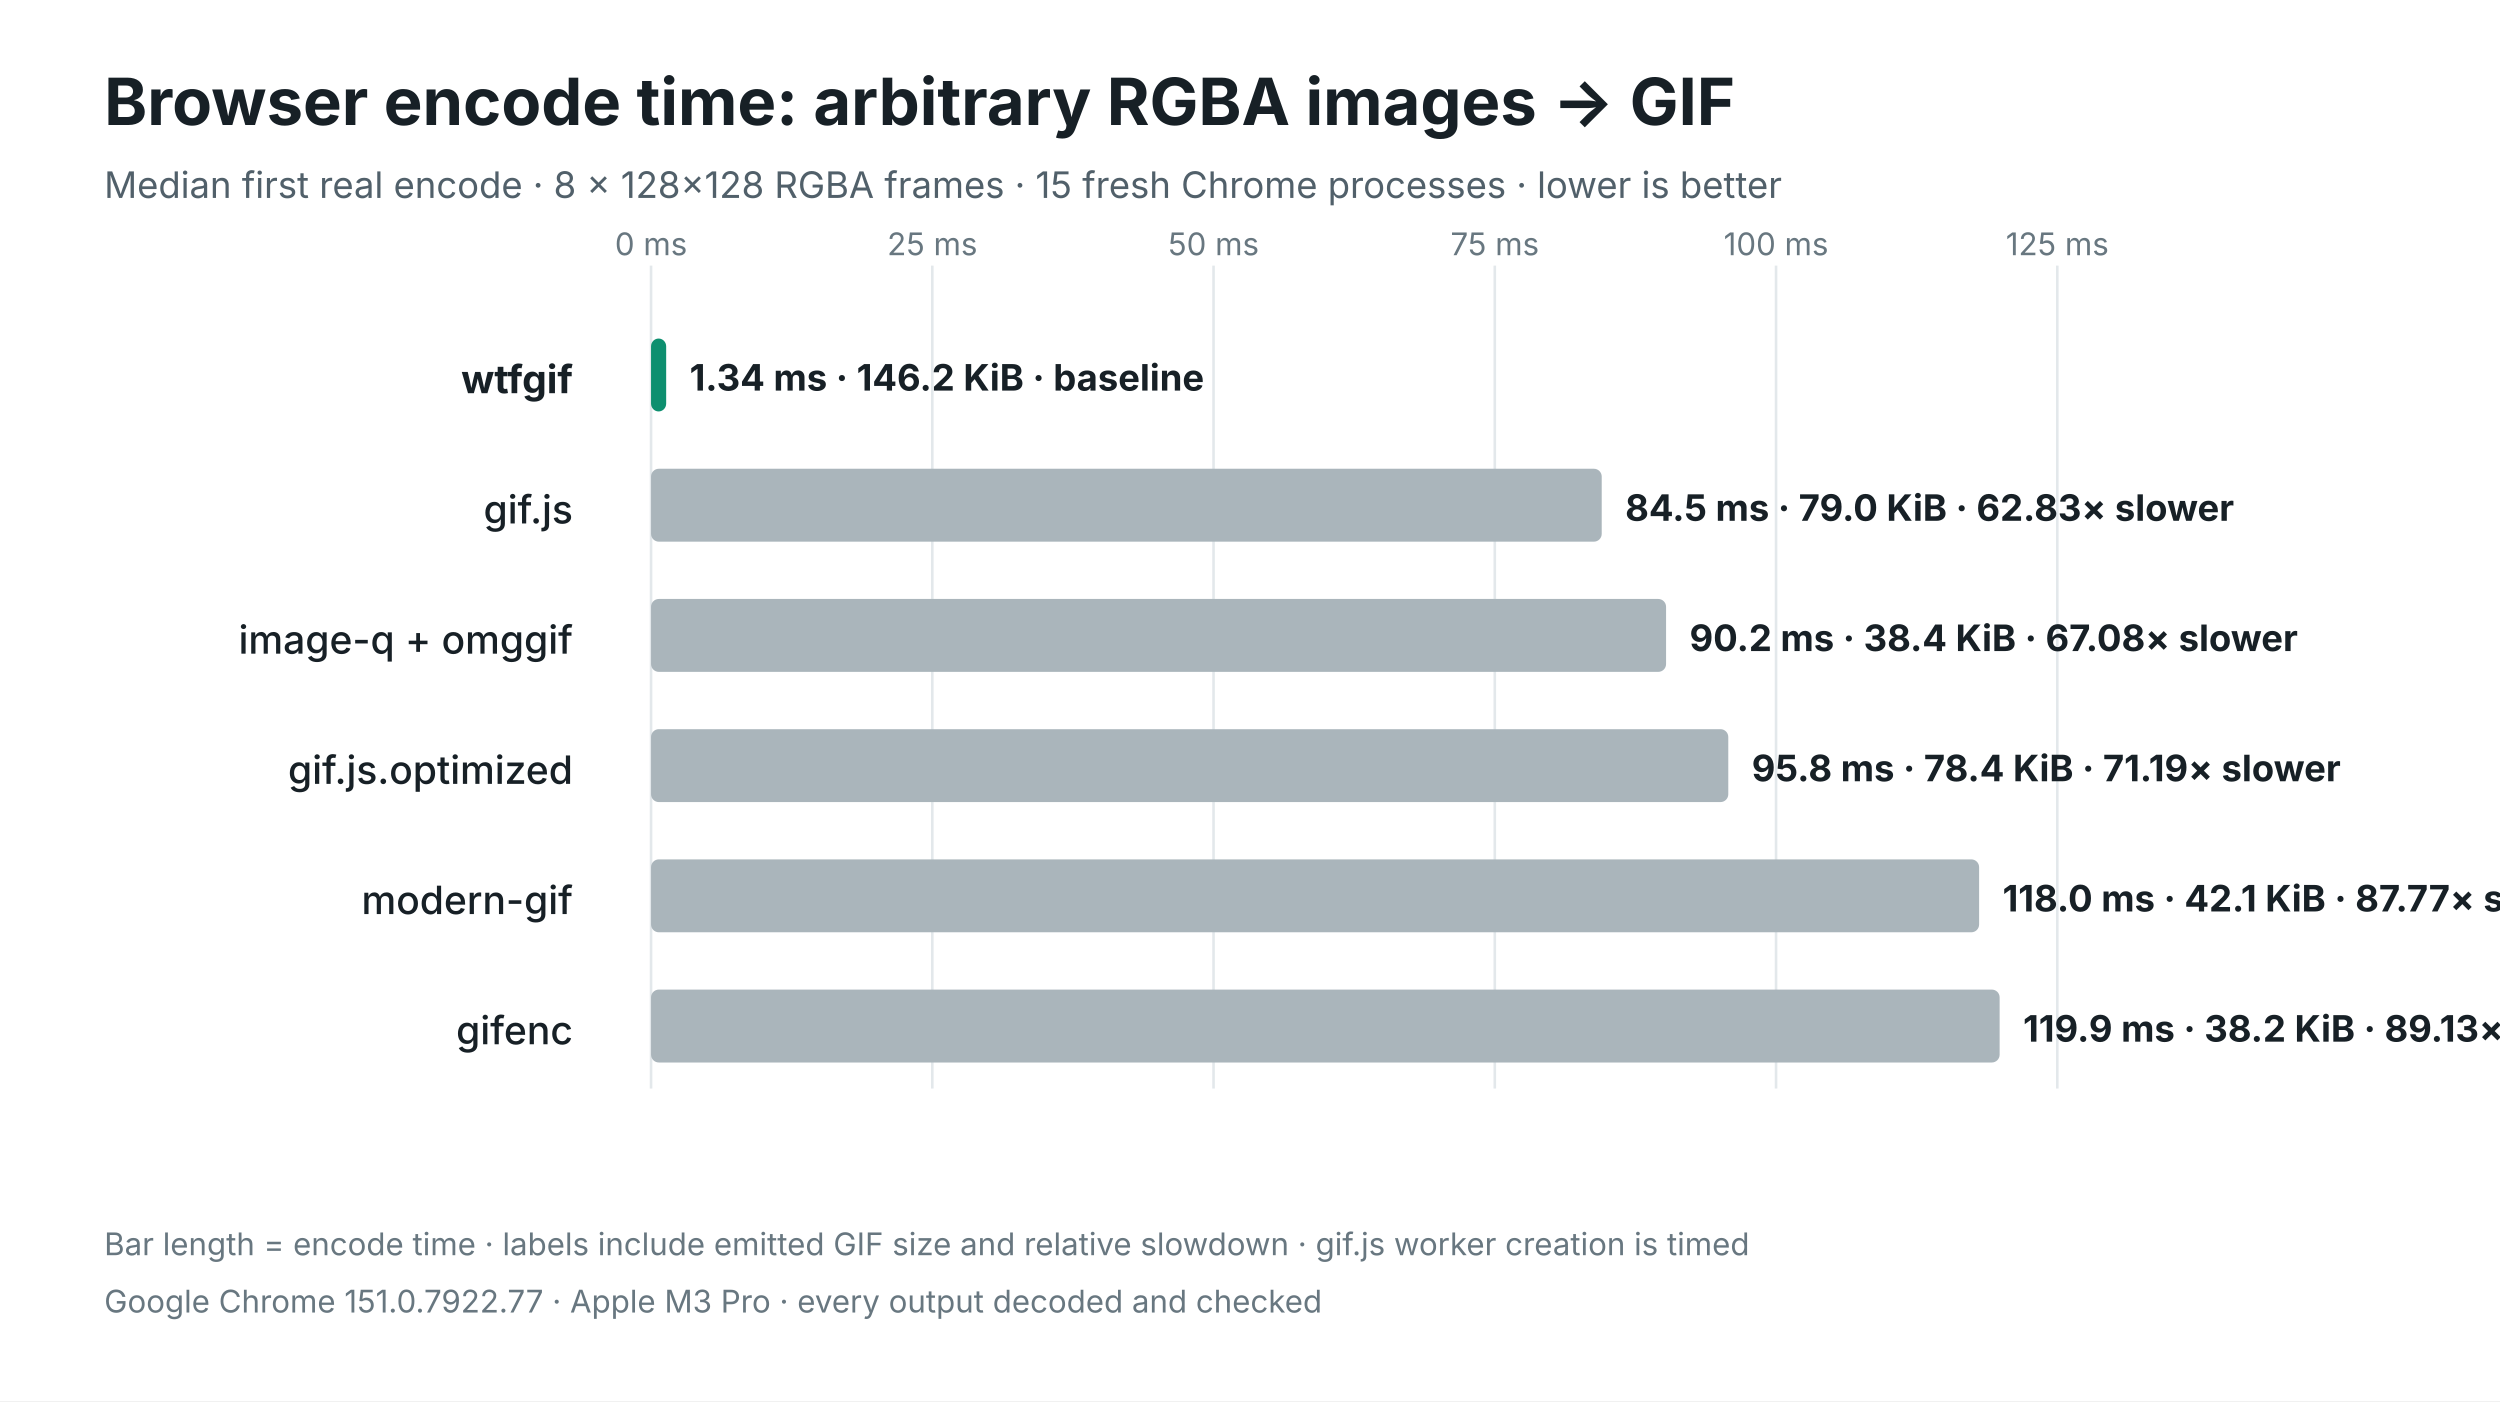
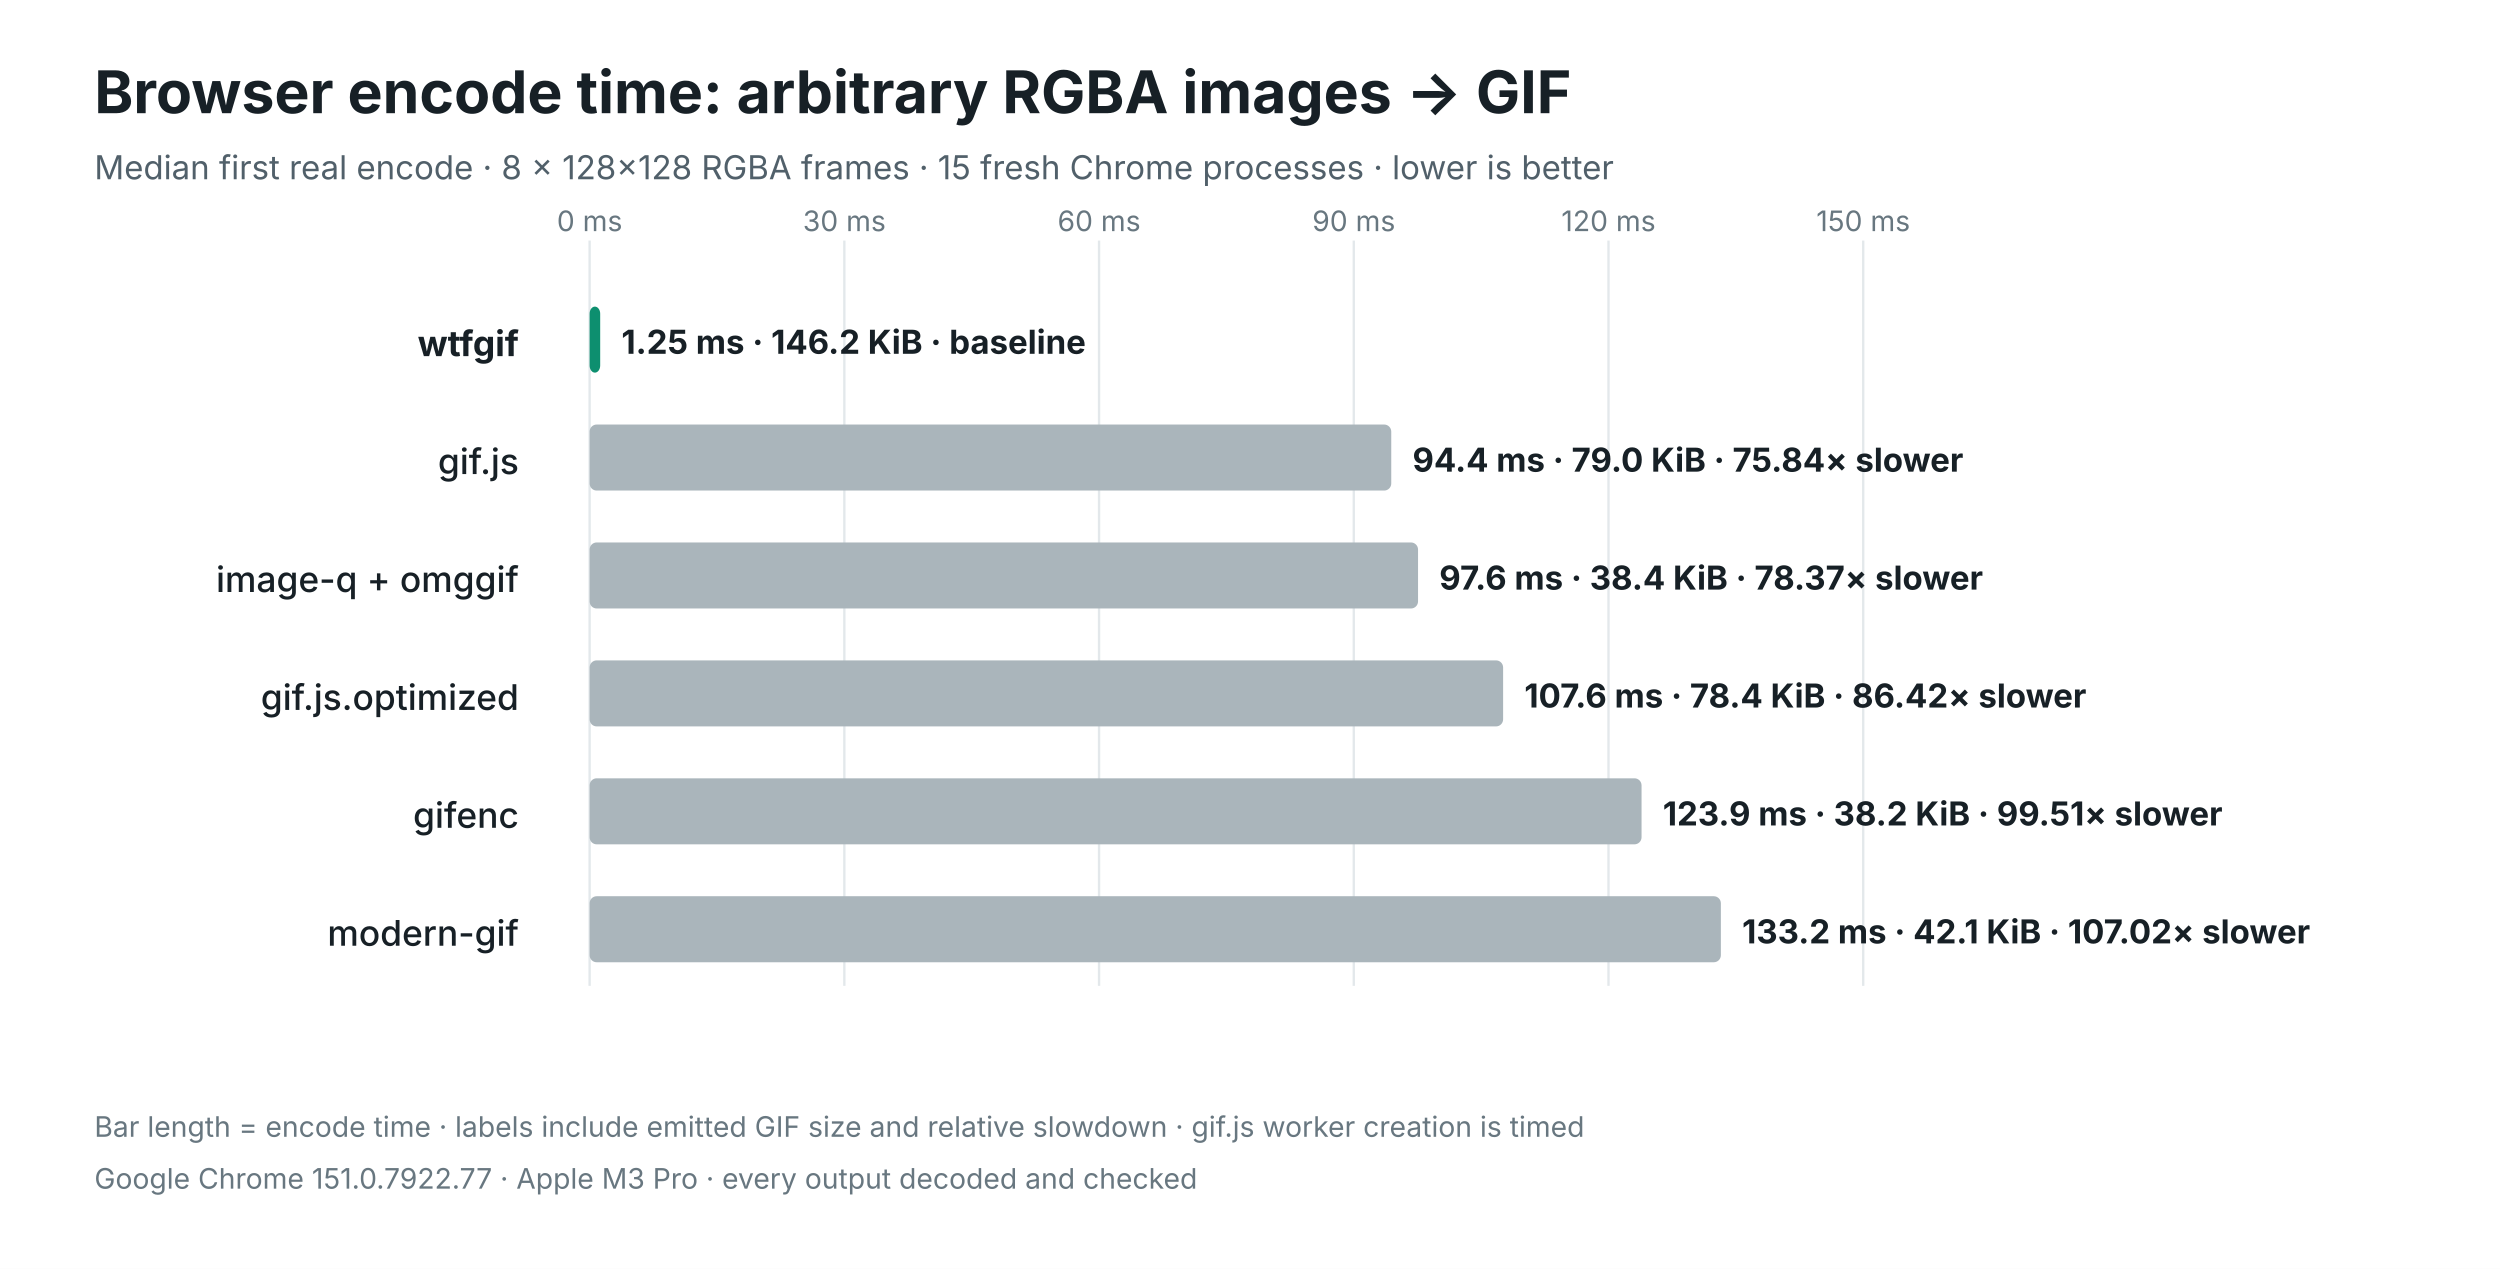
- <svg xmlns="http://www.w3.org/2000/svg" width="960" height="538" viewBox="0 0 960 538" role="img" aria-labelledby="title desc">
+ <svg xmlns="http://www.w3.org/2000/svg" width="1060" height="538" viewBox="0 0 1060 538" role="img" aria-labelledby="title desc">
  <rect width="100%" height="100%" fill="#ffffff" />
  <g font-family="ui-sans-serif, -apple-system, BlinkMacSystemFont, Segoe UI, sans-serif" fill="#172026">
    <text x="40" y="48" font-size="25" font-weight="700">Browser encode time: arbitrary RGBA images → GIF</text>
    <text x="40" y="76" font-size="14" fill="#51606a">Median first real encode · 8 × 128×128 RGBA frames · 15 fresh Chrome processes · lower is better</text>
    <line x1="250" y1="102" x2="250" y2="418" stroke="#e3e8eb" stroke-width="1" />
    <text x="250" y="98" text-anchor="middle" font-size="12" fill="#687780">0 ms</text>
    <line x1="358" y1="102" x2="358" y2="418" stroke="#e3e8eb" stroke-width="1" />
-     <text x="358" y="98" text-anchor="middle" font-size="12" fill="#687780">25 ms</text>
+     <text x="358" y="98" text-anchor="middle" font-size="12" fill="#687780">30 ms</text>
    <line x1="466" y1="102" x2="466" y2="418" stroke="#e3e8eb" stroke-width="1" />
-     <text x="466" y="98" text-anchor="middle" font-size="12" fill="#687780">50 ms</text>
+     <text x="466" y="98" text-anchor="middle" font-size="12" fill="#687780">60 ms</text>
    <line x1="574" y1="102" x2="574" y2="418" stroke="#e3e8eb" stroke-width="1" />
-     <text x="574" y="98" text-anchor="middle" font-size="12" fill="#687780">75 ms</text>
+     <text x="574" y="98" text-anchor="middle" font-size="12" fill="#687780">90 ms</text>
    <line x1="682" y1="102" x2="682" y2="418" stroke="#e3e8eb" stroke-width="1" />
-     <text x="682" y="98" text-anchor="middle" font-size="12" fill="#687780">100 ms</text>
+     <text x="682" y="98" text-anchor="middle" font-size="12" fill="#687780">120 ms</text>
    <line x1="790" y1="102" x2="790" y2="418" stroke="#e3e8eb" stroke-width="1" />
-     <text x="790" y="98" text-anchor="middle" font-size="12" fill="#687780">125 ms</text>
+     <text x="790" y="98" text-anchor="middle" font-size="12" fill="#687780">150 ms</text>
    <text x="220" y="151" text-anchor="end" font-size="15" font-weight="700">wtfgif</text>
-     <rect x="250" y="130" width="5.81" height="28" rx="3" fill="#0d8f6f" />
-     <text x="264.81" y="150" text-anchor="start" font-size="14" font-weight="700" fill="#172026">1.34 ms · 146.2 KiB · baseline</text>
+     <rect x="250" y="130" width="4.48" height="28" rx="3" fill="#0d8f6f" />
+     <text x="263.48" y="150" text-anchor="start" font-size="14" font-weight="700" fill="#172026">1.25 ms · 146.2 KiB · baseline</text>
    <text x="220" y="201" text-anchor="end" font-size="15" font-weight="500">gif.js</text>
-     <rect x="250" y="180" width="365.06" height="28" rx="3" fill="#aab5bb" />
-     <text x="624.06" y="200" text-anchor="start" font-size="14" font-weight="700" fill="#172026">84.5 ms · 79.0 KiB · 62.83× slower</text>
+     <rect x="250" y="180" width="339.89" height="28" rx="3" fill="#aab5bb" />
+     <text x="598.89" y="200" text-anchor="start" font-size="14" font-weight="700" fill="#172026">94.4 ms · 79.0 KiB · 75.84× slower</text>
    <text x="220" y="251" text-anchor="end" font-size="15" font-weight="500">image-q + omggif</text>
-     <rect x="250" y="230" width="389.77" height="28" rx="3" fill="#aab5bb" />
-     <text x="648.77" y="250" text-anchor="start" font-size="14" font-weight="700" fill="#172026">90.2 ms · 38.4 KiB · 67.08× slower</text>
+     <rect x="250" y="230" width="351.25" height="28" rx="3" fill="#aab5bb" />
+     <text x="610.25" y="250" text-anchor="start" font-size="14" font-weight="700" fill="#172026">97.6 ms · 38.4 KiB · 78.37× slower</text>
    <text x="220" y="301" text-anchor="end" font-size="15" font-weight="500">gif.js.optimized</text>
-     <rect x="250" y="280" width="413.66" height="28" rx="3" fill="#aab5bb" />
-     <text x="672.66" y="300" text-anchor="start" font-size="14" font-weight="700" fill="#172026">95.8 ms · 78.4 KiB · 71.19× slower</text>
-     <text x="220" y="351" text-anchor="end" font-size="15" font-weight="500">modern-gif</text>
-     <rect x="250" y="330" width="509.98" height="28" rx="3" fill="#aab5bb" />
-     <text x="768.98" y="350" text-anchor="start" font-size="14" font-weight="700" fill="#172026">118.0 ms · 42.1 KiB · 87.77× slower</text>
-     <text x="220" y="401" text-anchor="end" font-size="15" font-weight="500">gifenc</text>
-     <rect x="250" y="380" width="517.86" height="28" rx="3" fill="#aab5bb" />
-     <text x="776.86" y="400" text-anchor="start" font-size="14" font-weight="700" fill="#172026">119.9 ms · 38.2 KiB · 89.13× slower</text>
+     <rect x="250" y="280" width="387.32" height="28" rx="3" fill="#aab5bb" />
+     <text x="646.32" y="300" text-anchor="start" font-size="14" font-weight="700" fill="#172026">107.6 ms · 78.4 KiB · 86.42× slower</text>
+     <text x="220" y="351" text-anchor="end" font-size="15" font-weight="500">gifenc</text>
+     <rect x="250" y="330" width="446.02" height="28" rx="3" fill="#aab5bb" />
+     <text x="705.02" y="350" text-anchor="start" font-size="14" font-weight="700" fill="#172026">123.9 ms · 38.2 KiB · 99.51× slower</text>
+     <text x="220" y="401" text-anchor="end" font-size="15" font-weight="500">modern-gif</text>
+     <rect x="250" y="380" width="479.65" height="28" rx="3" fill="#aab5bb" />
+     <text x="738.65" y="400" text-anchor="start" font-size="14" font-weight="700" fill="#172026">133.2 ms · 42.1 KiB · 107.02× slower</text>
    <text x="40" y="482" font-size="12" fill="#687780">Bar length = encode time · labels include emitted GIF size and relative slowdown · gif.js worker creation is timed</text>
    <text x="40" y="504" font-size="12" fill="#687780">Google Chrome 151.0.7922.77 · Apple M3 Pro · every output decoded and checked</text>
  </g>
</svg>
